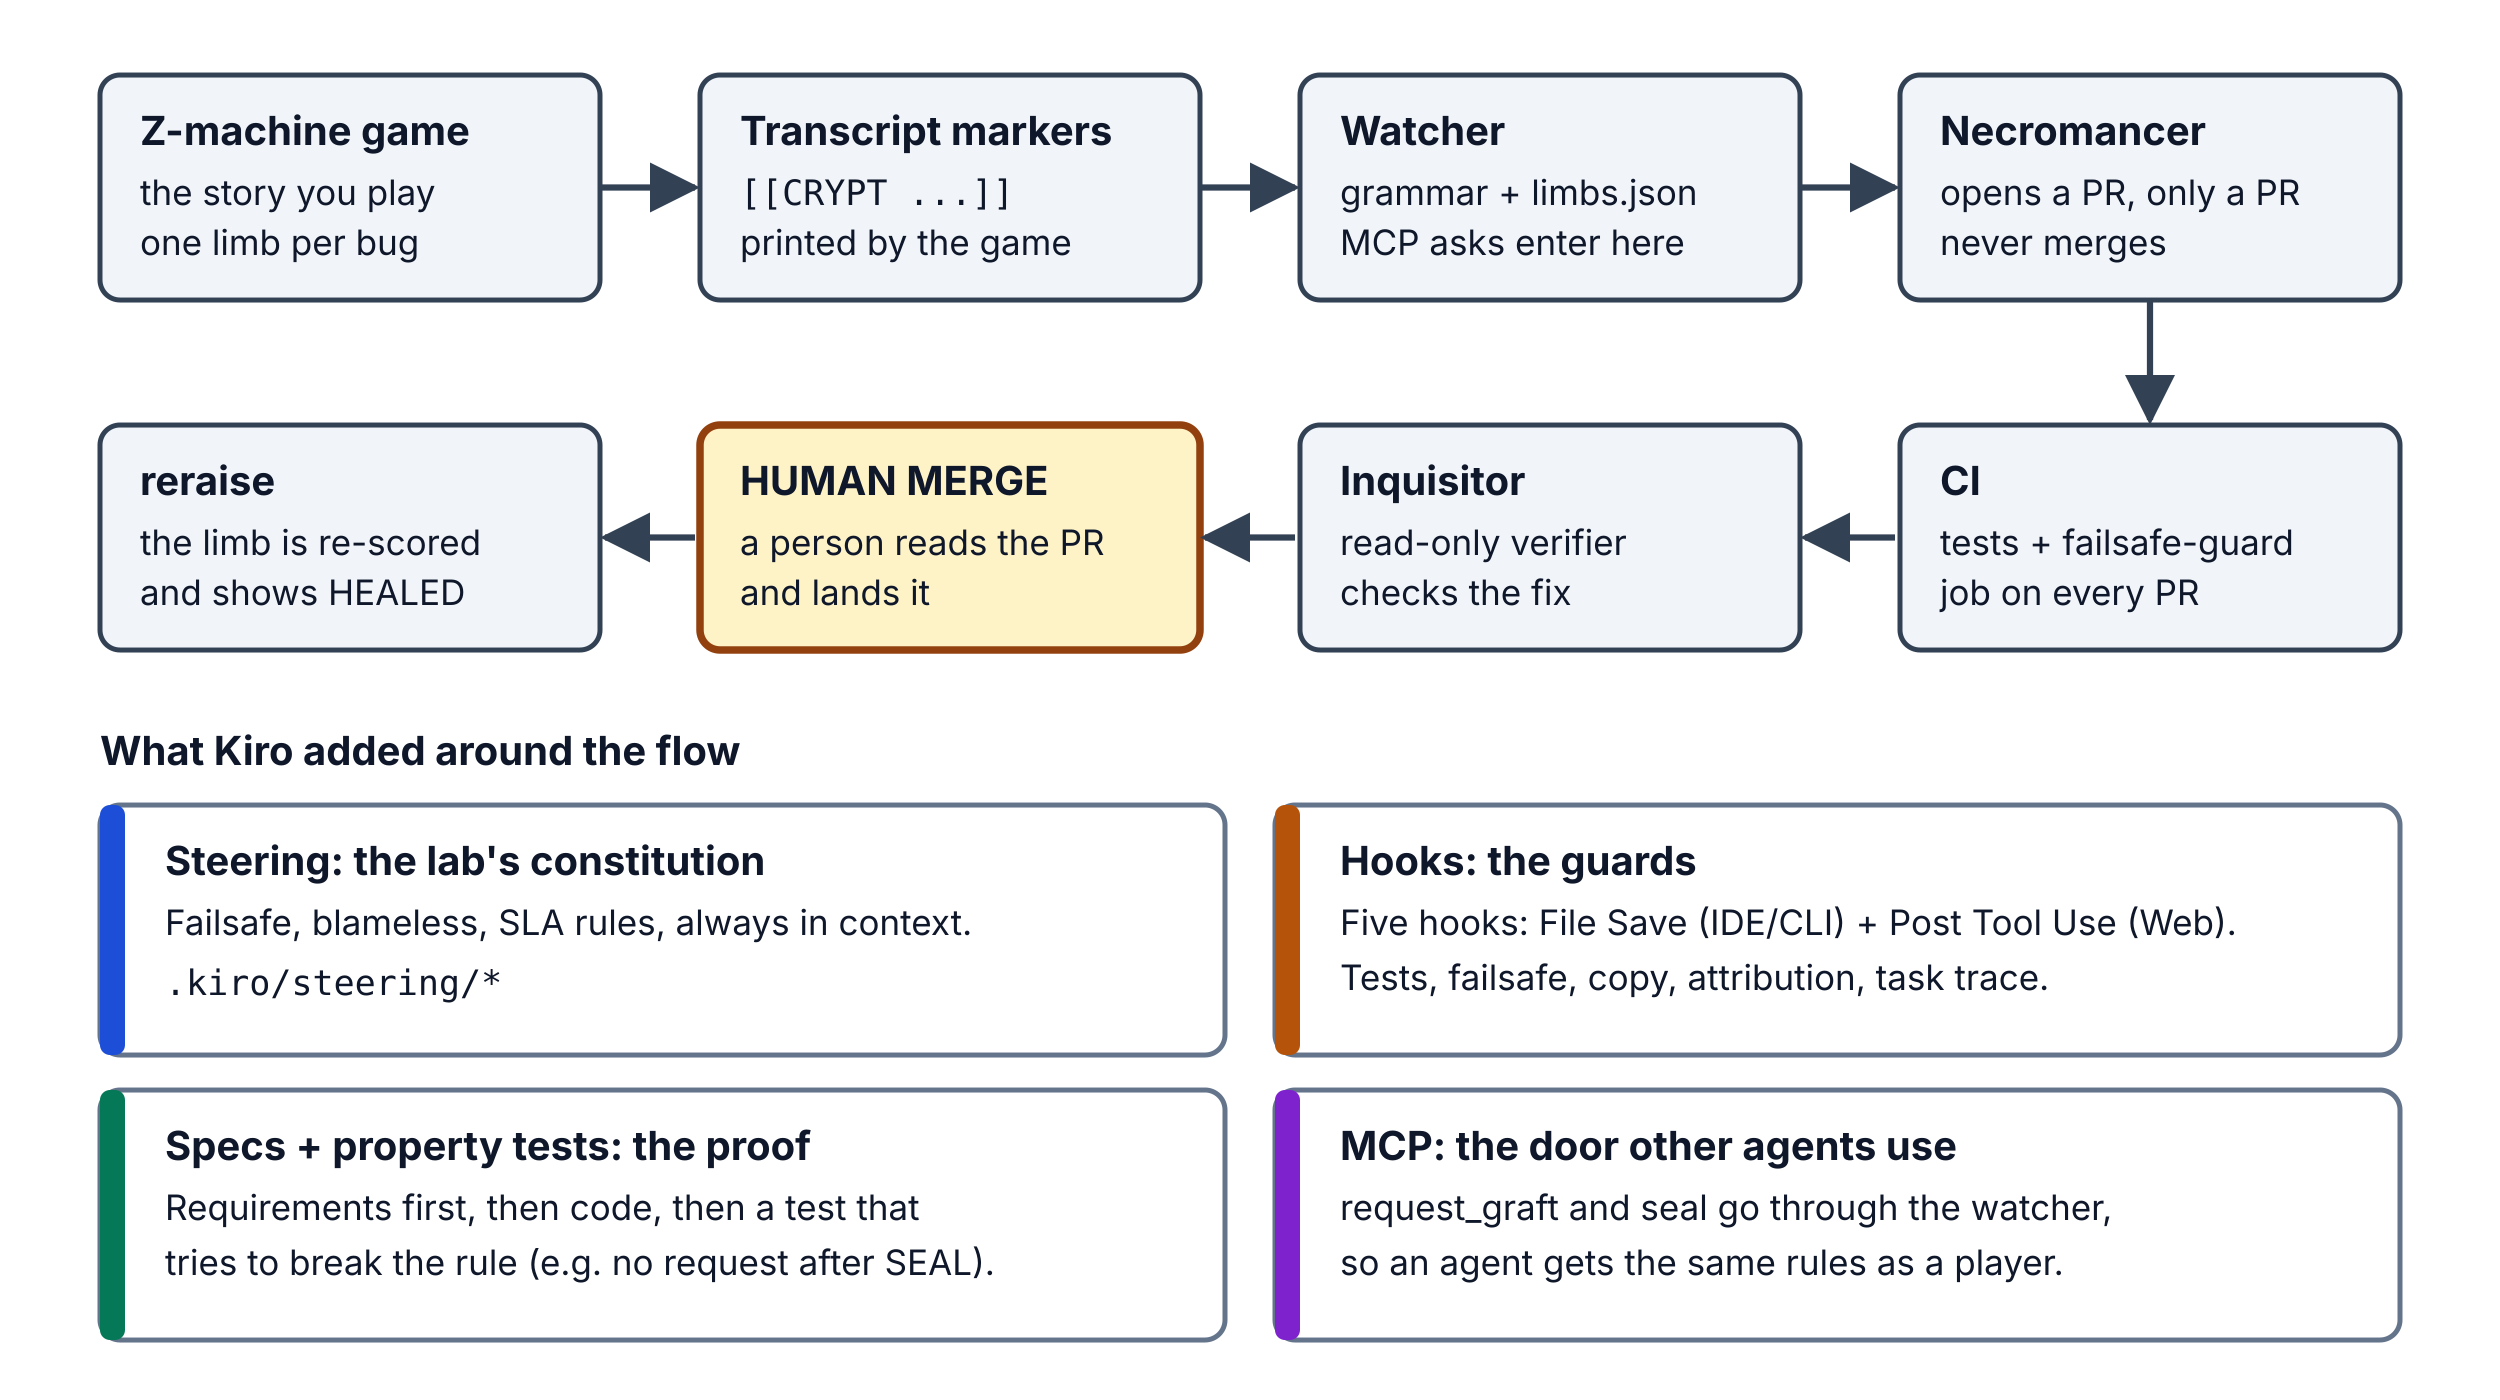
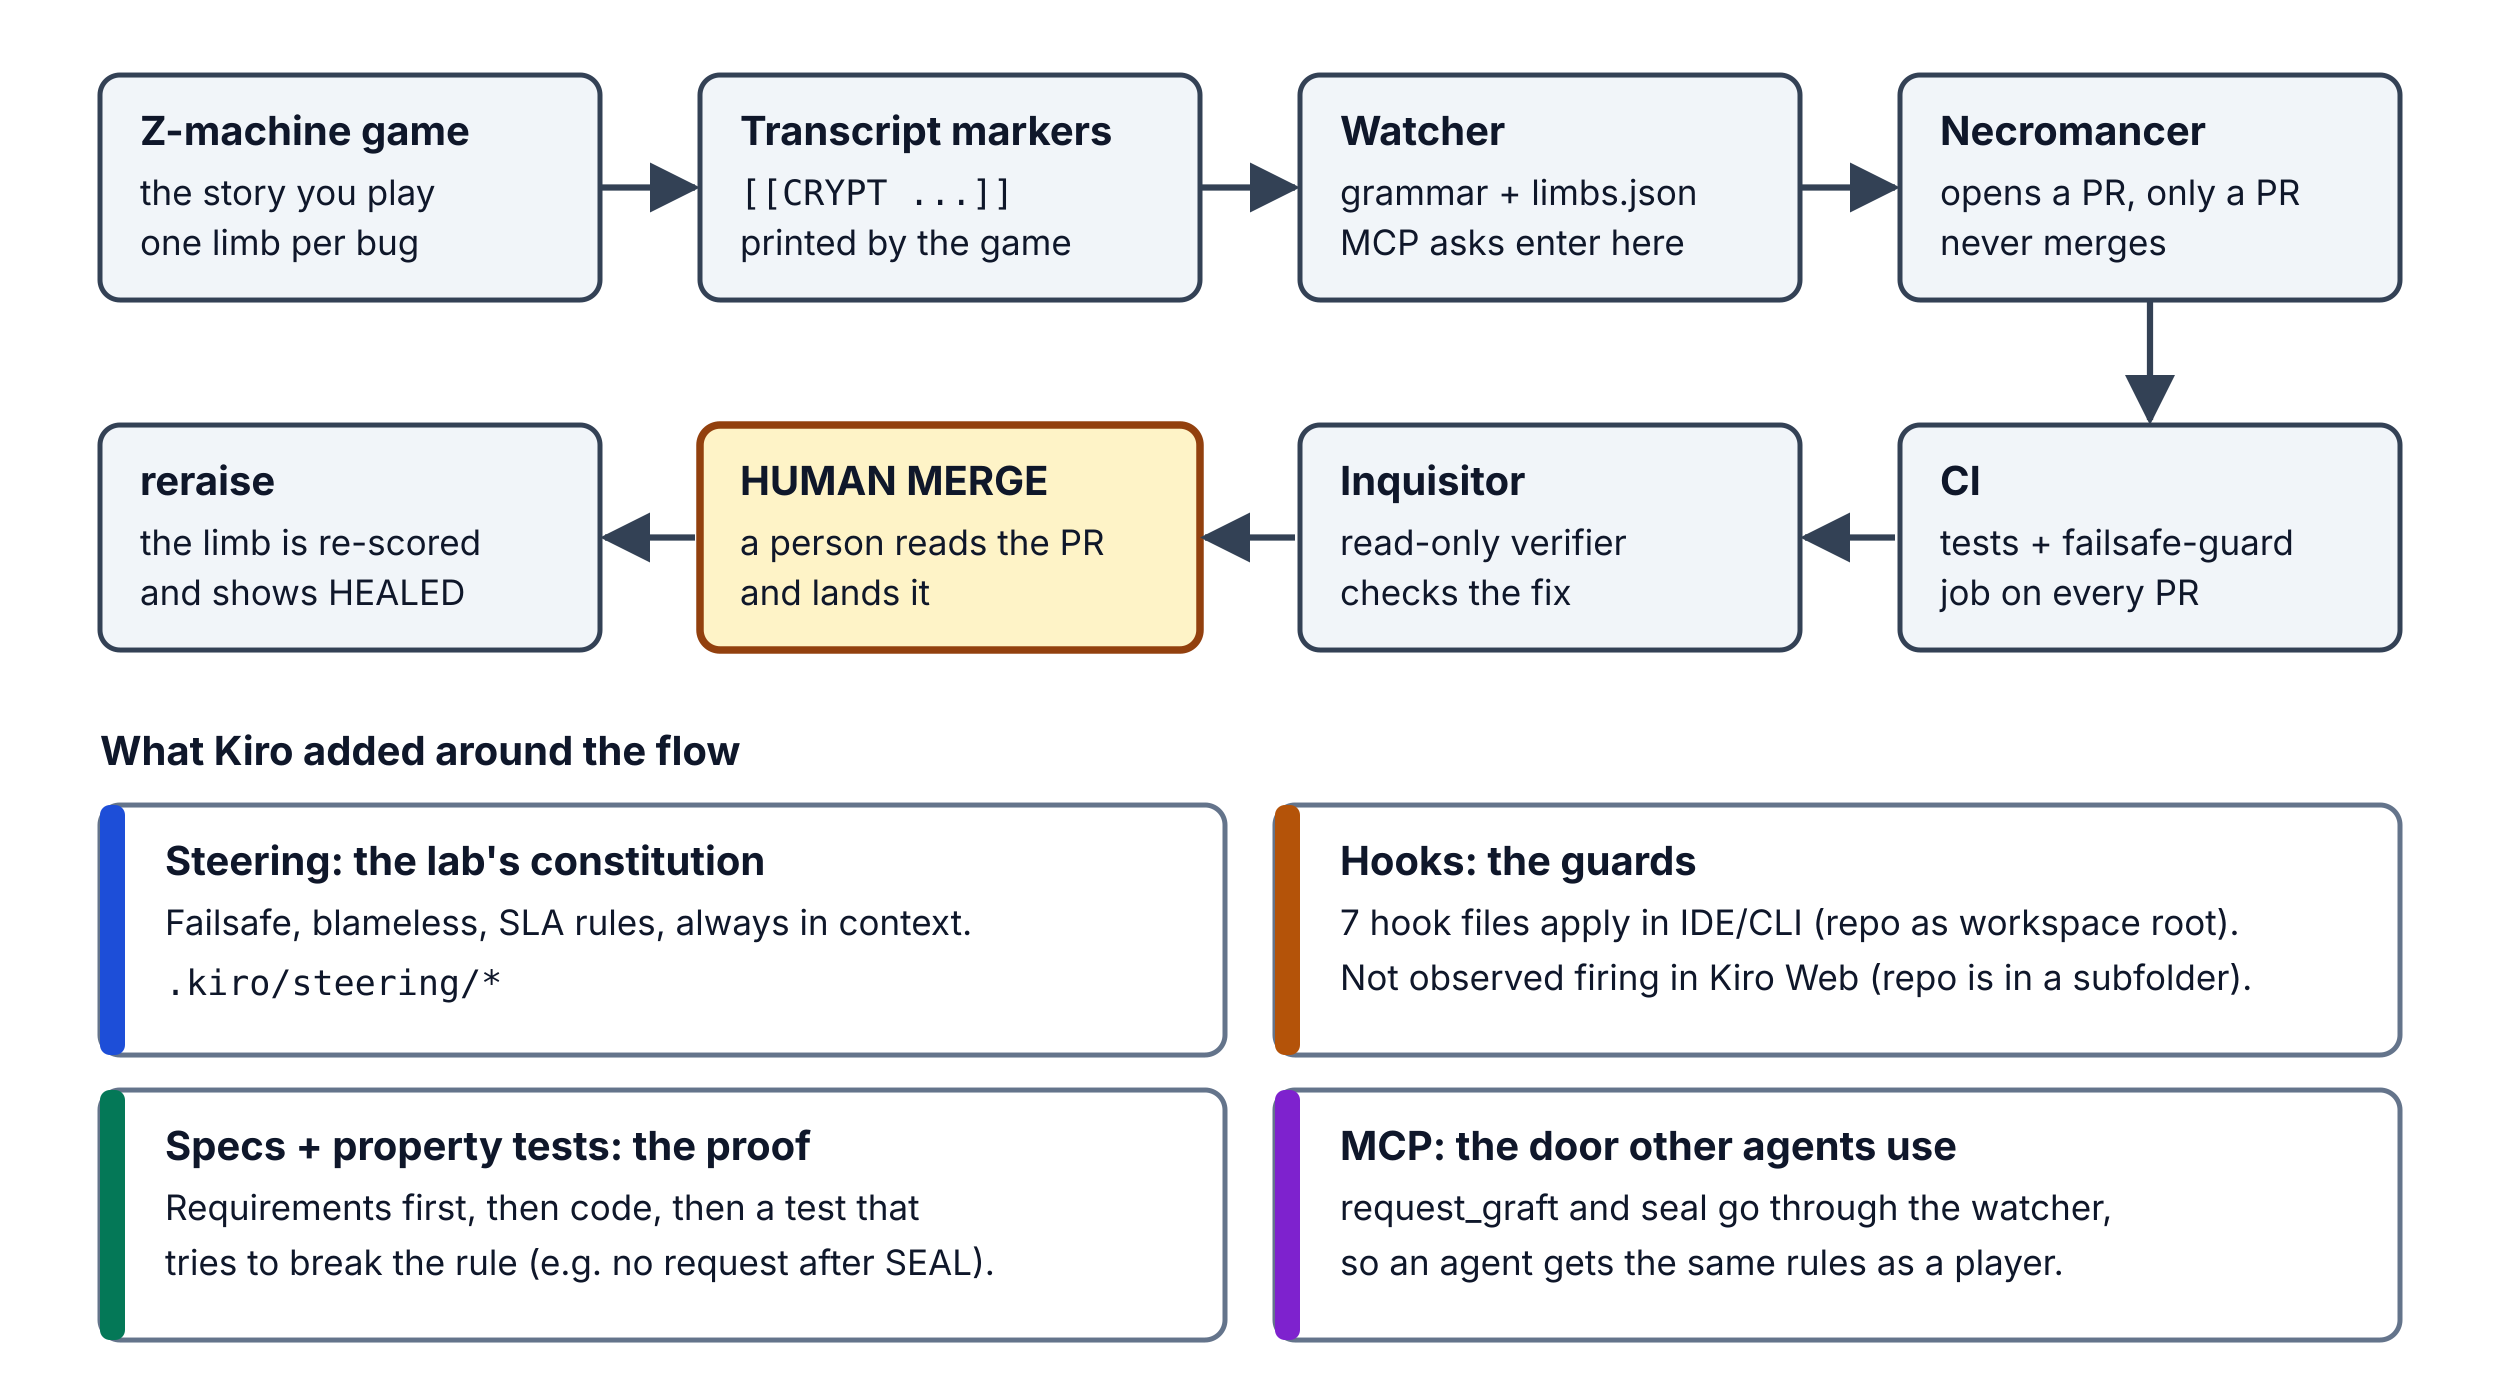
<svg xmlns="http://www.w3.org/2000/svg" viewBox="0 0 1000 560" width="1000" height="560" role="img" aria-labelledby="t d">
  <style>
    .bg { fill: #ffffff; }
    .box { fill: #f1f5f9; stroke: #334155; stroke-width: 2; }
    .human { fill: #fef3c7; stroke: #92400e; stroke-width: 3; }
    .card { fill: #ffffff; stroke: #64748b; stroke-width: 2; }
    .tx { fill: #0f172a; font-family: system-ui, -apple-system, "Segoe UI", sans-serif; font-size: 14px; }
    .h { font-weight: bold; font-size: 16px; }
    .mono { font-family: ui-monospace, Menlo, Consolas, monospace; font-size: 14px; }
    .arrow { stroke: #334155; stroke-width: 2.5; fill: none; }
    .head { fill: #334155; }
    .k1 { fill: #1d4ed8; } .k2 { fill: #b45309; } .k3 { fill: #047857; } .k4 { fill: #7e22ce; }
    .badge { fill: #ffffff; font-family: system-ui, sans-serif; font-size: 14px; font-weight: bold; }
    @media (prefers-color-scheme: dark) {
      .bg { fill: #0b1220; }
      .box { fill: #1e293b; stroke: #94a3b8; }
      .human { fill: #422006; stroke: #fbbf24; }
      .card { fill: #111827; stroke: #94a3b8; }
      .tx { fill: #f1f5f9; }
      .arrow { stroke: #cbd5e1; }
      .head { fill: #cbd5e1; }
      .k1 { fill: #60a5fa; } .k2 { fill: #fbbf24; } .k3 { fill: #34d399; } .k4 { fill: #c084fc; }
      .badge { fill: #0b1220; }
    }
  </style>
  <defs>
    <marker id="a" viewBox="0 0 10 10" refX="9" refY="5" markerWidth="8" markerHeight="8" orient="auto-start-reverse">
      <path d="M0 0L10 5L0 10z" class="head" />
    </marker>
  </defs>
  <rect class="bg" x="0" y="0" width="1000" height="560" />
  <rect class="box" x="40" y="30" width="200" height="90" rx="8" />
  <text class="tx h" x="56" y="58">Z-machine game</text>
  <text class="tx" x="56" y="82">the story you play</text>
  <text class="tx" x="56" y="102">one limb per bug</text>
  <rect class="box" x="280" y="30" width="200" height="90" rx="8" />
  <text class="tx h" x="296" y="58">Transcript markers</text>
  <text class="tx mono" x="296" y="82">[[CRYPT ...]]</text>
  <text class="tx" x="296" y="102">printed by the game</text>
  <rect class="box" x="520" y="30" width="200" height="90" rx="8" />
  <text class="tx h" x="536" y="58">Watcher</text>
  <text class="tx" x="536" y="82">grammar + limbs.json</text>
  <text class="tx" x="536" y="102">MCP asks enter here</text>
  <rect class="box" x="760" y="30" width="200" height="90" rx="8" />
  <text class="tx h" x="776" y="58">Necromancer</text>
  <text class="tx" x="776" y="82">opens a PR, only a PR</text>
  <text class="tx" x="776" y="102">never merges</text>
  <path class="arrow" d="M240 75H278" marker-end="url(#a)" />
  <path class="arrow" d="M480 75H518" marker-end="url(#a)" />
  <path class="arrow" d="M720 75H758" marker-end="url(#a)" />
  <path class="arrow" d="M860 120V168" marker-end="url(#a)" />
  <rect class="box" x="760" y="170" width="200" height="90" rx="8" />
  <text class="tx h" x="776" y="198">CI</text>
  <text class="tx" x="776" y="222">tests + failsafe-guard</text>
  <text class="tx" x="776" y="242">job on every PR</text>
  <rect class="box" x="520" y="170" width="200" height="90" rx="8" />
  <text class="tx h" x="536" y="198">Inquisitor</text>
  <text class="tx" x="536" y="222">read-only verifier</text>
  <text class="tx" x="536" y="242">checks the fix</text>
  <rect class="human" x="280" y="170" width="200" height="90" rx="8" />
  <text class="tx h" x="296" y="198">HUMAN MERGE</text>
  <text class="tx" x="296" y="222">a person reads the PR</text>
  <text class="tx" x="296" y="242">and lands it</text>
  <rect class="box" x="40" y="170" width="200" height="90" rx="8" />
  <text class="tx h" x="56" y="198">reraise</text>
  <text class="tx" x="56" y="222">the limb is re-scored</text>
  <text class="tx" x="56" y="242">and shows HEALED</text>
  <path class="arrow" d="M758 215H722" marker-end="url(#a)" />
  <path class="arrow" d="M518 215H482" marker-end="url(#a)" />
  <path class="arrow" d="M278 215H242" marker-end="url(#a)" />
  <text class="tx h" x="40" y="306">What Kiro added around the flow</text>
  <rect class="card" x="40" y="322" width="450" height="100" rx="8" />
  <rect class="k1" x="40" y="322" width="10" height="100" rx="4" />
  <text class="tx h" x="66" y="350">Steering: the lab's constitution</text>
  <text class="tx" x="66" y="374">Failsafe, blameless, SLA rules, always in context.</text>
  <text class="tx mono" x="66" y="398">.kiro/steering/*</text>
  <rect class="card" x="510" y="322" width="450" height="100" rx="8" />
  <rect class="k2" x="510" y="322" width="10" height="100" rx="4" />
  <text class="tx h" x="536" y="350">Hooks: the guards</text>
-   <text class="tx" x="536" y="374">Five hooks: File Save (IDE/CLI) + Post Tool Use (Web).</text>
-   <text class="tx" x="536" y="396">Tests, failsafe, copy, attribution, task trace.</text>
+   <text class="tx" x="536" y="374">7 hook files apply in IDE/CLI (repo as workspace root).</text>
+   <text class="tx" x="536" y="396">Not observed firing in Kiro Web (repo is in a subfolder).</text>
  <rect class="card" x="40" y="436" width="450" height="100" rx="8" />
  <rect class="k3" x="40" y="436" width="10" height="100" rx="4" />
  <text class="tx h" x="66" y="464">Specs + property tests: the proof</text>
  <text class="tx" x="66" y="488">Requirements first, then code, then a test that</text>
  <text class="tx" x="66" y="510">tries to break the rule (e.g. no request after SEAL).</text>
  <rect class="card" x="510" y="436" width="450" height="100" rx="8" />
  <rect class="k4" x="510" y="436" width="10" height="100" rx="4" />
  <text class="tx h" x="536" y="464">MCP: the door other agents use</text>
  <text class="tx" x="536" y="488">request_graft and seal go through the watcher,</text>
  <text class="tx" x="536" y="510">so an agent gets the same rules as a player.</text>
</svg>
